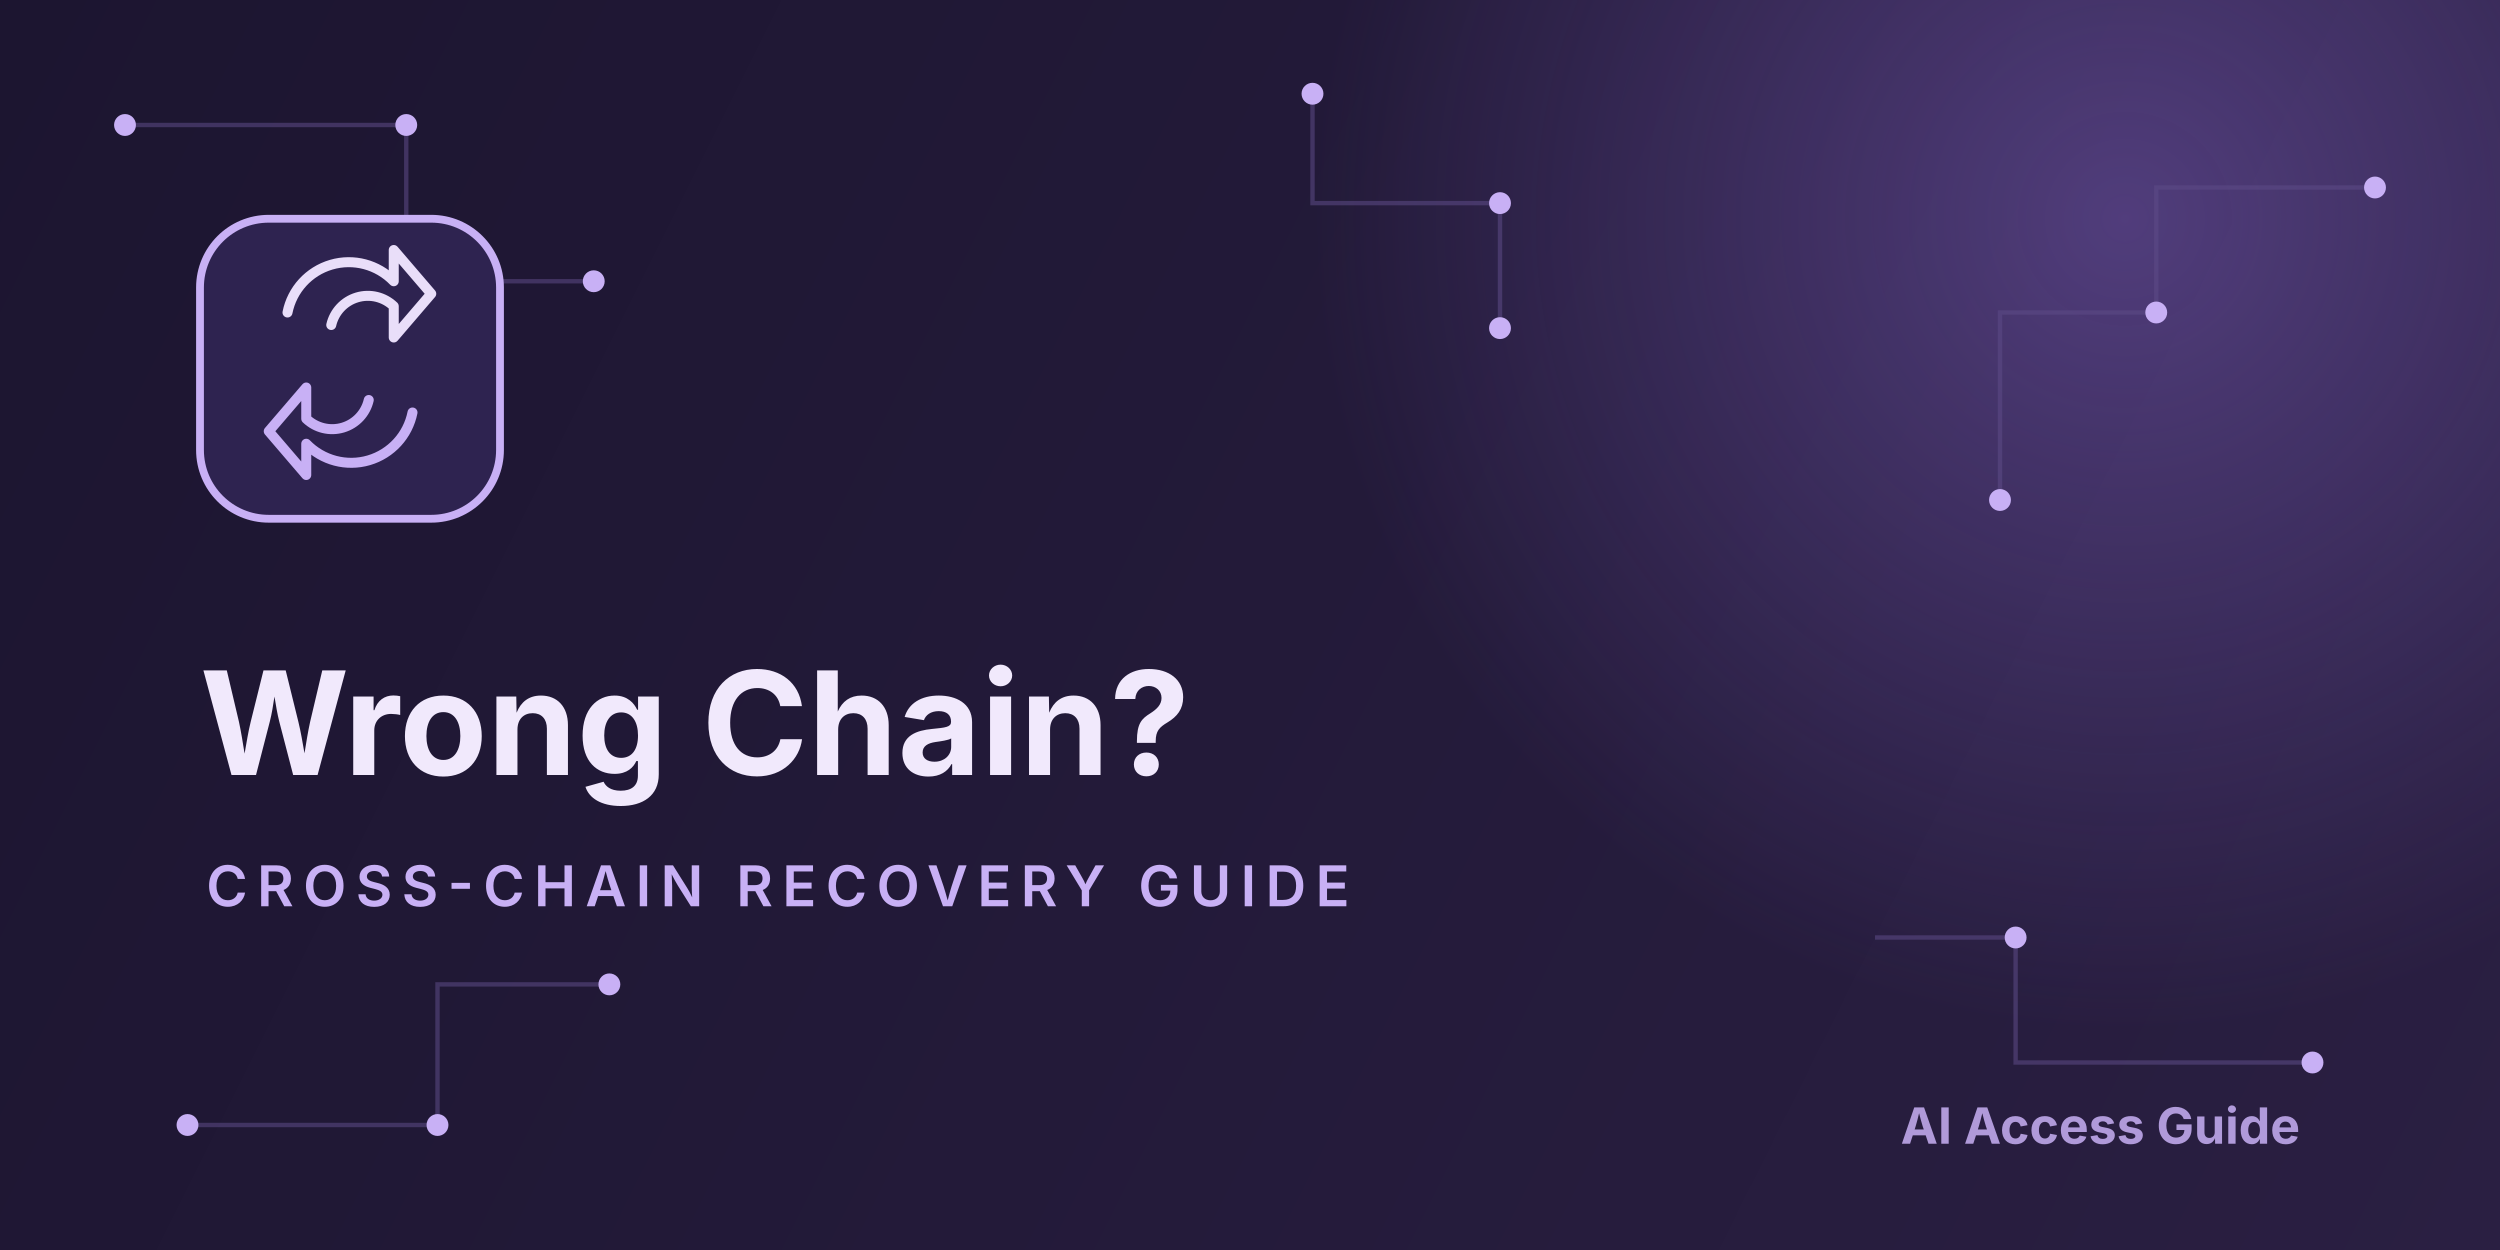
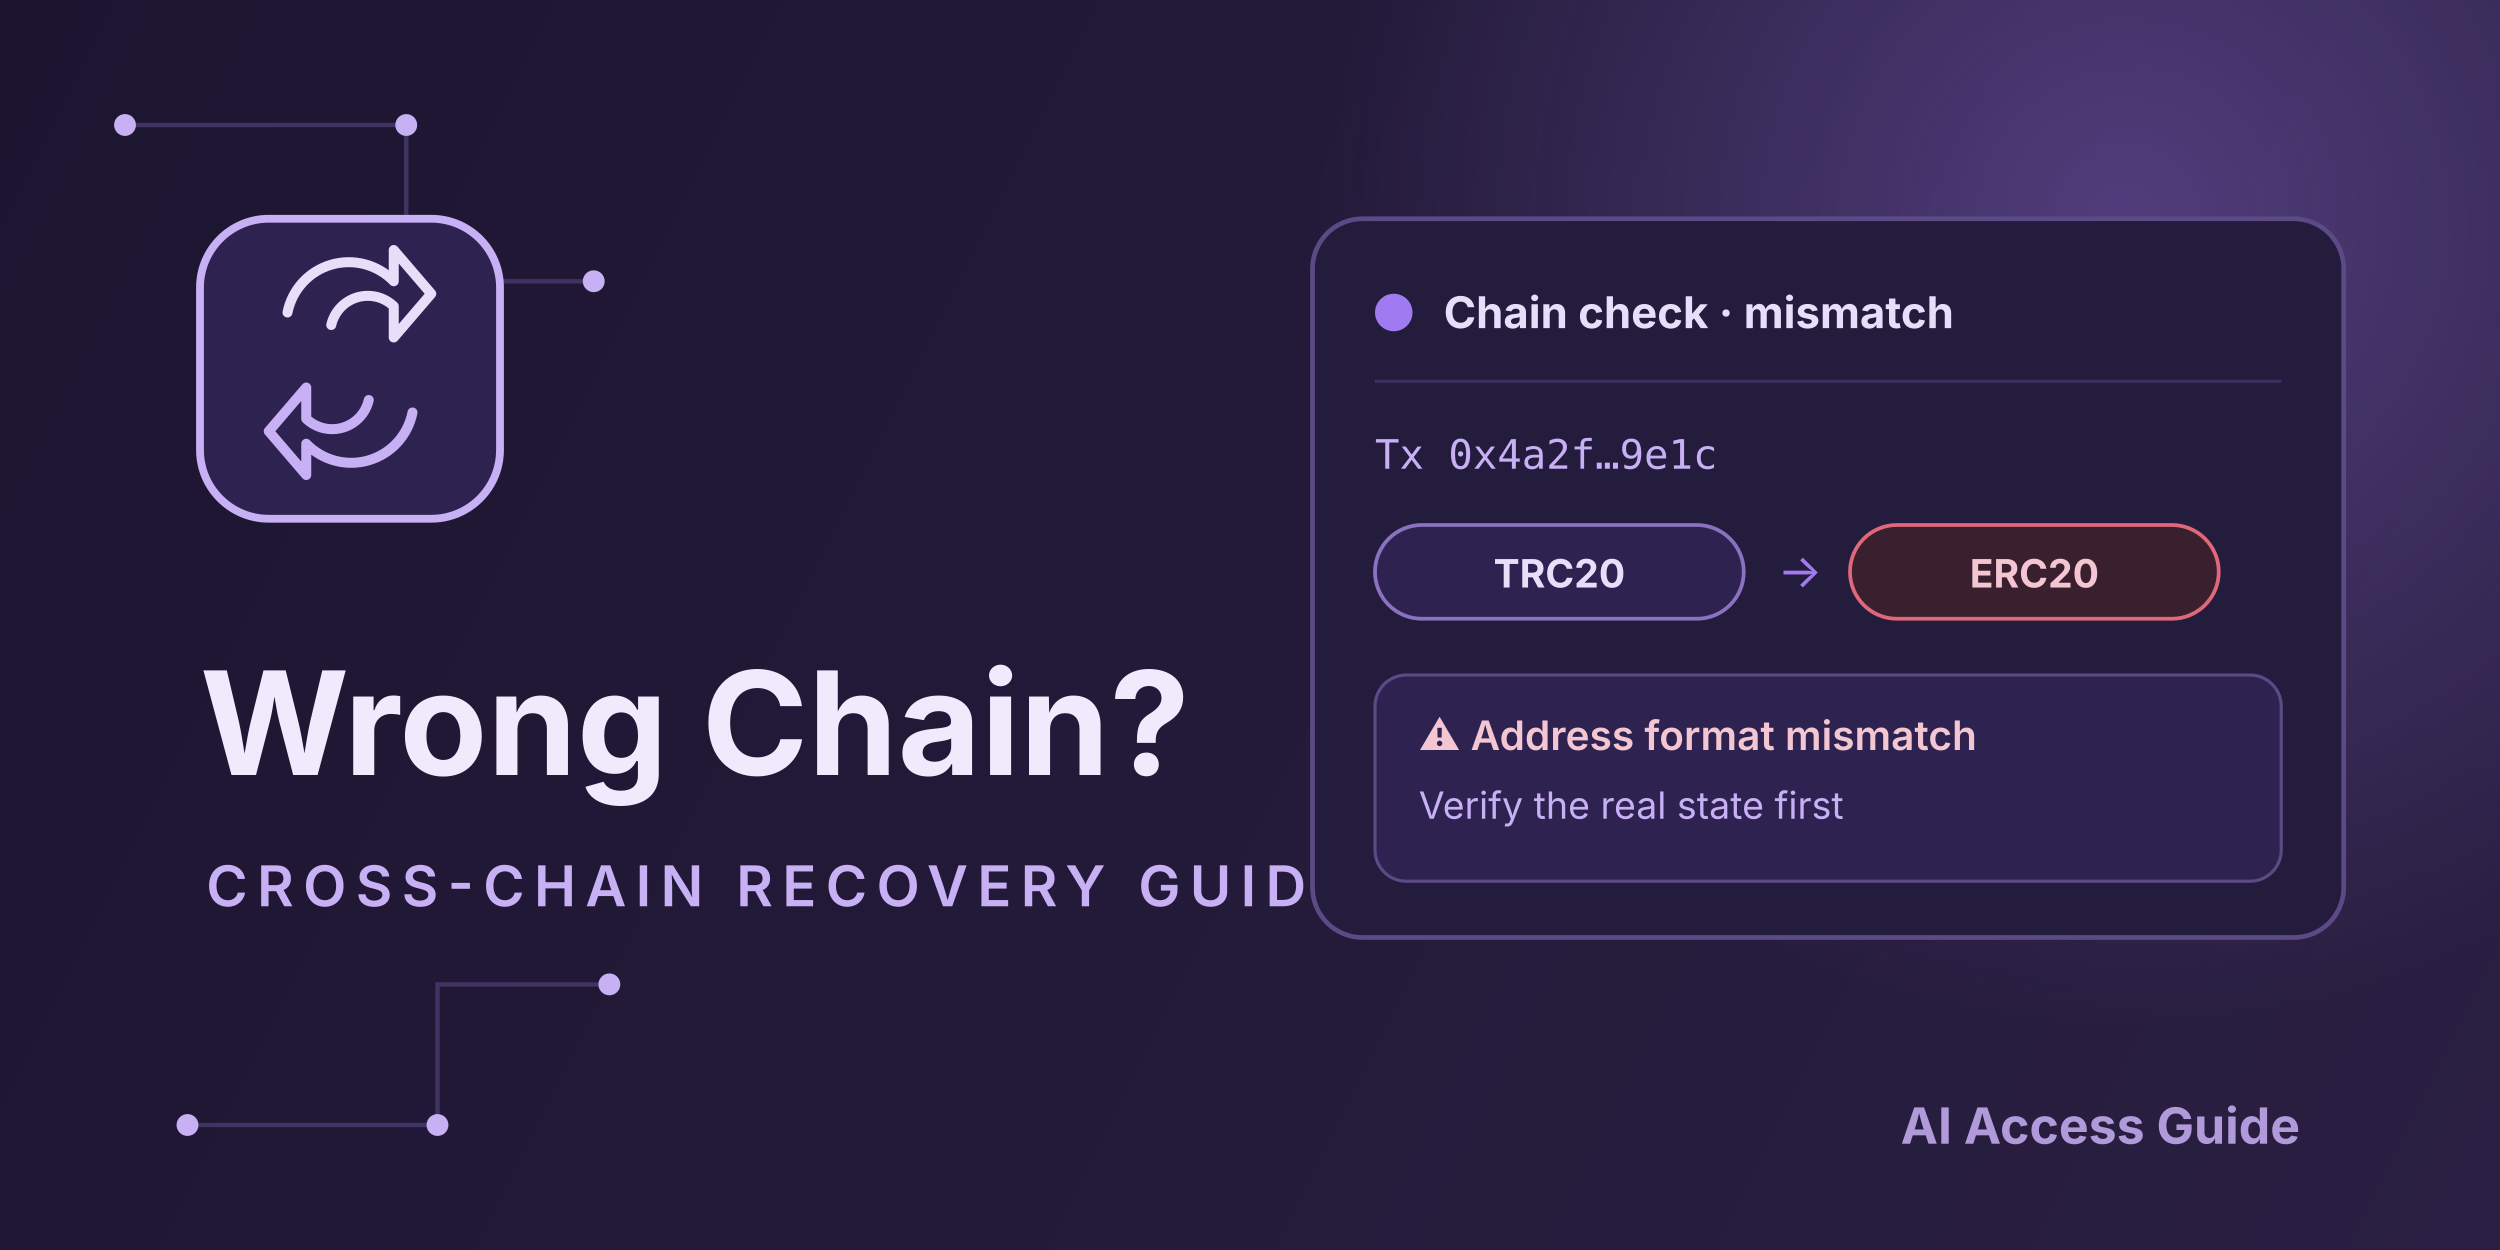
<svg xmlns="http://www.w3.org/2000/svg" viewBox="0 0 800 400" role="img" aria-label="Cross-chain stablecoin recovery guide cover">
  <defs>
    <linearGradient id="bgGrad10en" x1="0" y1="0" x2="800" y2="400" gradientUnits="userSpaceOnUse">
      <stop offset="0" stop-color="#1c1530" />
      <stop offset="1" stop-color="#2a1f42" />
    </linearGradient>
    <radialGradient id="glow10en" cx="680" cy="70" r="260" gradientUnits="userSpaceOnUse">
      <stop offset="0" stop-color="#a07af0" stop-opacity="0.35" />
      <stop offset="1" stop-color="#a07af0" stop-opacity="0" />
    </radialGradient>
  </defs>
  <rect width="800" height="400" fill="url(#bgGrad10en)" />
  <rect width="800" height="400" fill="url(#glow10en)" />
  <g stroke="#5c4a86" stroke-width="1.4" opacity="0.55" fill="none">
    <path d="M40 40 h90 v50 h60" />
-     <path d="M760 60 h-70 v40 h-50 v60" />
    <path d="M60 360 h80 v-45 h55" />
-     <path d="M740 340 h-95 v-40 h-45" />
-     <path d="M420 30 v35 h60 v40" />
  </g>
  <g fill="#c8b0f5">
    <circle cx="40" cy="40" r="3.5" />
    <circle cx="130" cy="40" r="3.5" />
    <circle cx="190" cy="90" r="3.5" />
-     <circle cx="760" cy="60" r="3.5" />
-     <circle cx="690" cy="100" r="3.5" />
-     <circle cx="640" cy="160" r="3.5" />
    <circle cx="60" cy="360" r="3.5" />
    <circle cx="140" cy="360" r="3.5" />
    <circle cx="195" cy="315" r="3.5" />
-     <circle cx="740" cy="340" r="3.5" />
-     <circle cx="645" cy="300" r="3.5" />
-     <circle cx="420" cy="30" r="3.5" />
-     <circle cx="480" cy="65" r="3.5" />
-     <circle cx="480" cy="105" r="3.5" />
  </g>
  <rect x="64" y="70" width="96" height="96" rx="22" fill="#2e2350" stroke="#c8b0f5" stroke-width="2.5" />
  <path d="M92 100 a20 20 0 0 1 34 -10 l0 -10 l12 14 l-12 14 l0 -10 a12 12 0 0 0 -20 6" fill="none" stroke="#e9def9" stroke-width="3.2" stroke-linecap="round" stroke-linejoin="round" />
  <path d="M132 132 a20 20 0 0 1 -34 10 l0 10 l-12 -14 l12 -14 l0 10 a12 12 0 0 0 20 -6" fill="none" stroke="#c8b0f5" stroke-width="3.2" stroke-linecap="round" stroke-linejoin="round" />
  <text x="64" y="248" font-family="-apple-system, 'Segoe UI', sans-serif" font-size="46" font-weight="700" fill="#f1e9fc">Wrong Chain?</text>
  <text x="66" y="290" font-family="-apple-system, 'Segoe UI', sans-serif" font-size="18" font-weight="600" letter-spacing="3" fill="#c8b0f5">CROSS-CHAIN RECOVERY GUIDE</text>
  <text x="736" y="366" text-anchor="end" font-family="-apple-system, 'Segoe UI', sans-serif" font-size="16" font-weight="700" fill="#c8b0f5" opacity="0.85">AI Access Guide</text>
+   <rect x="420" y="70" width="330" height="230" rx="16" fill="#241c3d" stroke="#5c4a86" stroke-width="1.5" />
+   <circle cx="446" cy="100" r="6" fill="#a07af0" />
+   <text x="462" y="105" font-family="-apple-system, 'Segoe UI', sans-serif" font-size="14" font-weight="700" fill="#e9def9">Chain check · mismatch</text>
+   <line x1="440" y1="122" x2="730" y2="122" stroke="#3d3060" stroke-width="1" />
+   <text x="440" y="150" font-family="'SFMono-Regular', Consolas, monospace" font-size="13" fill="#c8b0f5">Tx  0x4a2f…9e1c</text>
+   <rect x="440" y="168" width="118" height="30" rx="15" fill="#2e2350" stroke="#8a72c0" stroke-width="1.2" />
+   <text x="499" y="188" text-anchor="middle" font-family="-apple-system, 'Segoe UI', sans-serif" font-size="12.5" font-weight="700" fill="#e9def9">TRC20</text>
+   <text x="576" y="188" text-anchor="middle" font-family="-apple-system, sans-serif" font-size="15" fill="#a07af0">→</text>
+   <rect x="592" y="168" width="118" height="30" rx="15" fill="#3a1f2e" stroke="#e0687a" stroke-width="1.2" />
+   <text x="651" y="188" text-anchor="middle" font-family="-apple-system, 'Segoe UI', sans-serif" font-size="12.5" font-weight="700" fill="#f3c6d2">ERC20</text>
+   <rect x="440" y="216" width="290" height="66" rx="10" fill="#2e2350" stroke="#5c4a86" stroke-width="1" />
+   <text x="454" y="240" font-family="-apple-system, 'Segoe UI', sans-serif" font-size="13" font-weight="600" fill="#f3c6d2">⚠ Address format mismatch</text>
+   <text x="454" y="262" font-family="-apple-system, 'Segoe UI', sans-serif" font-size="12" fill="#c8b0f5">Verify the real state first</text>
</svg>
